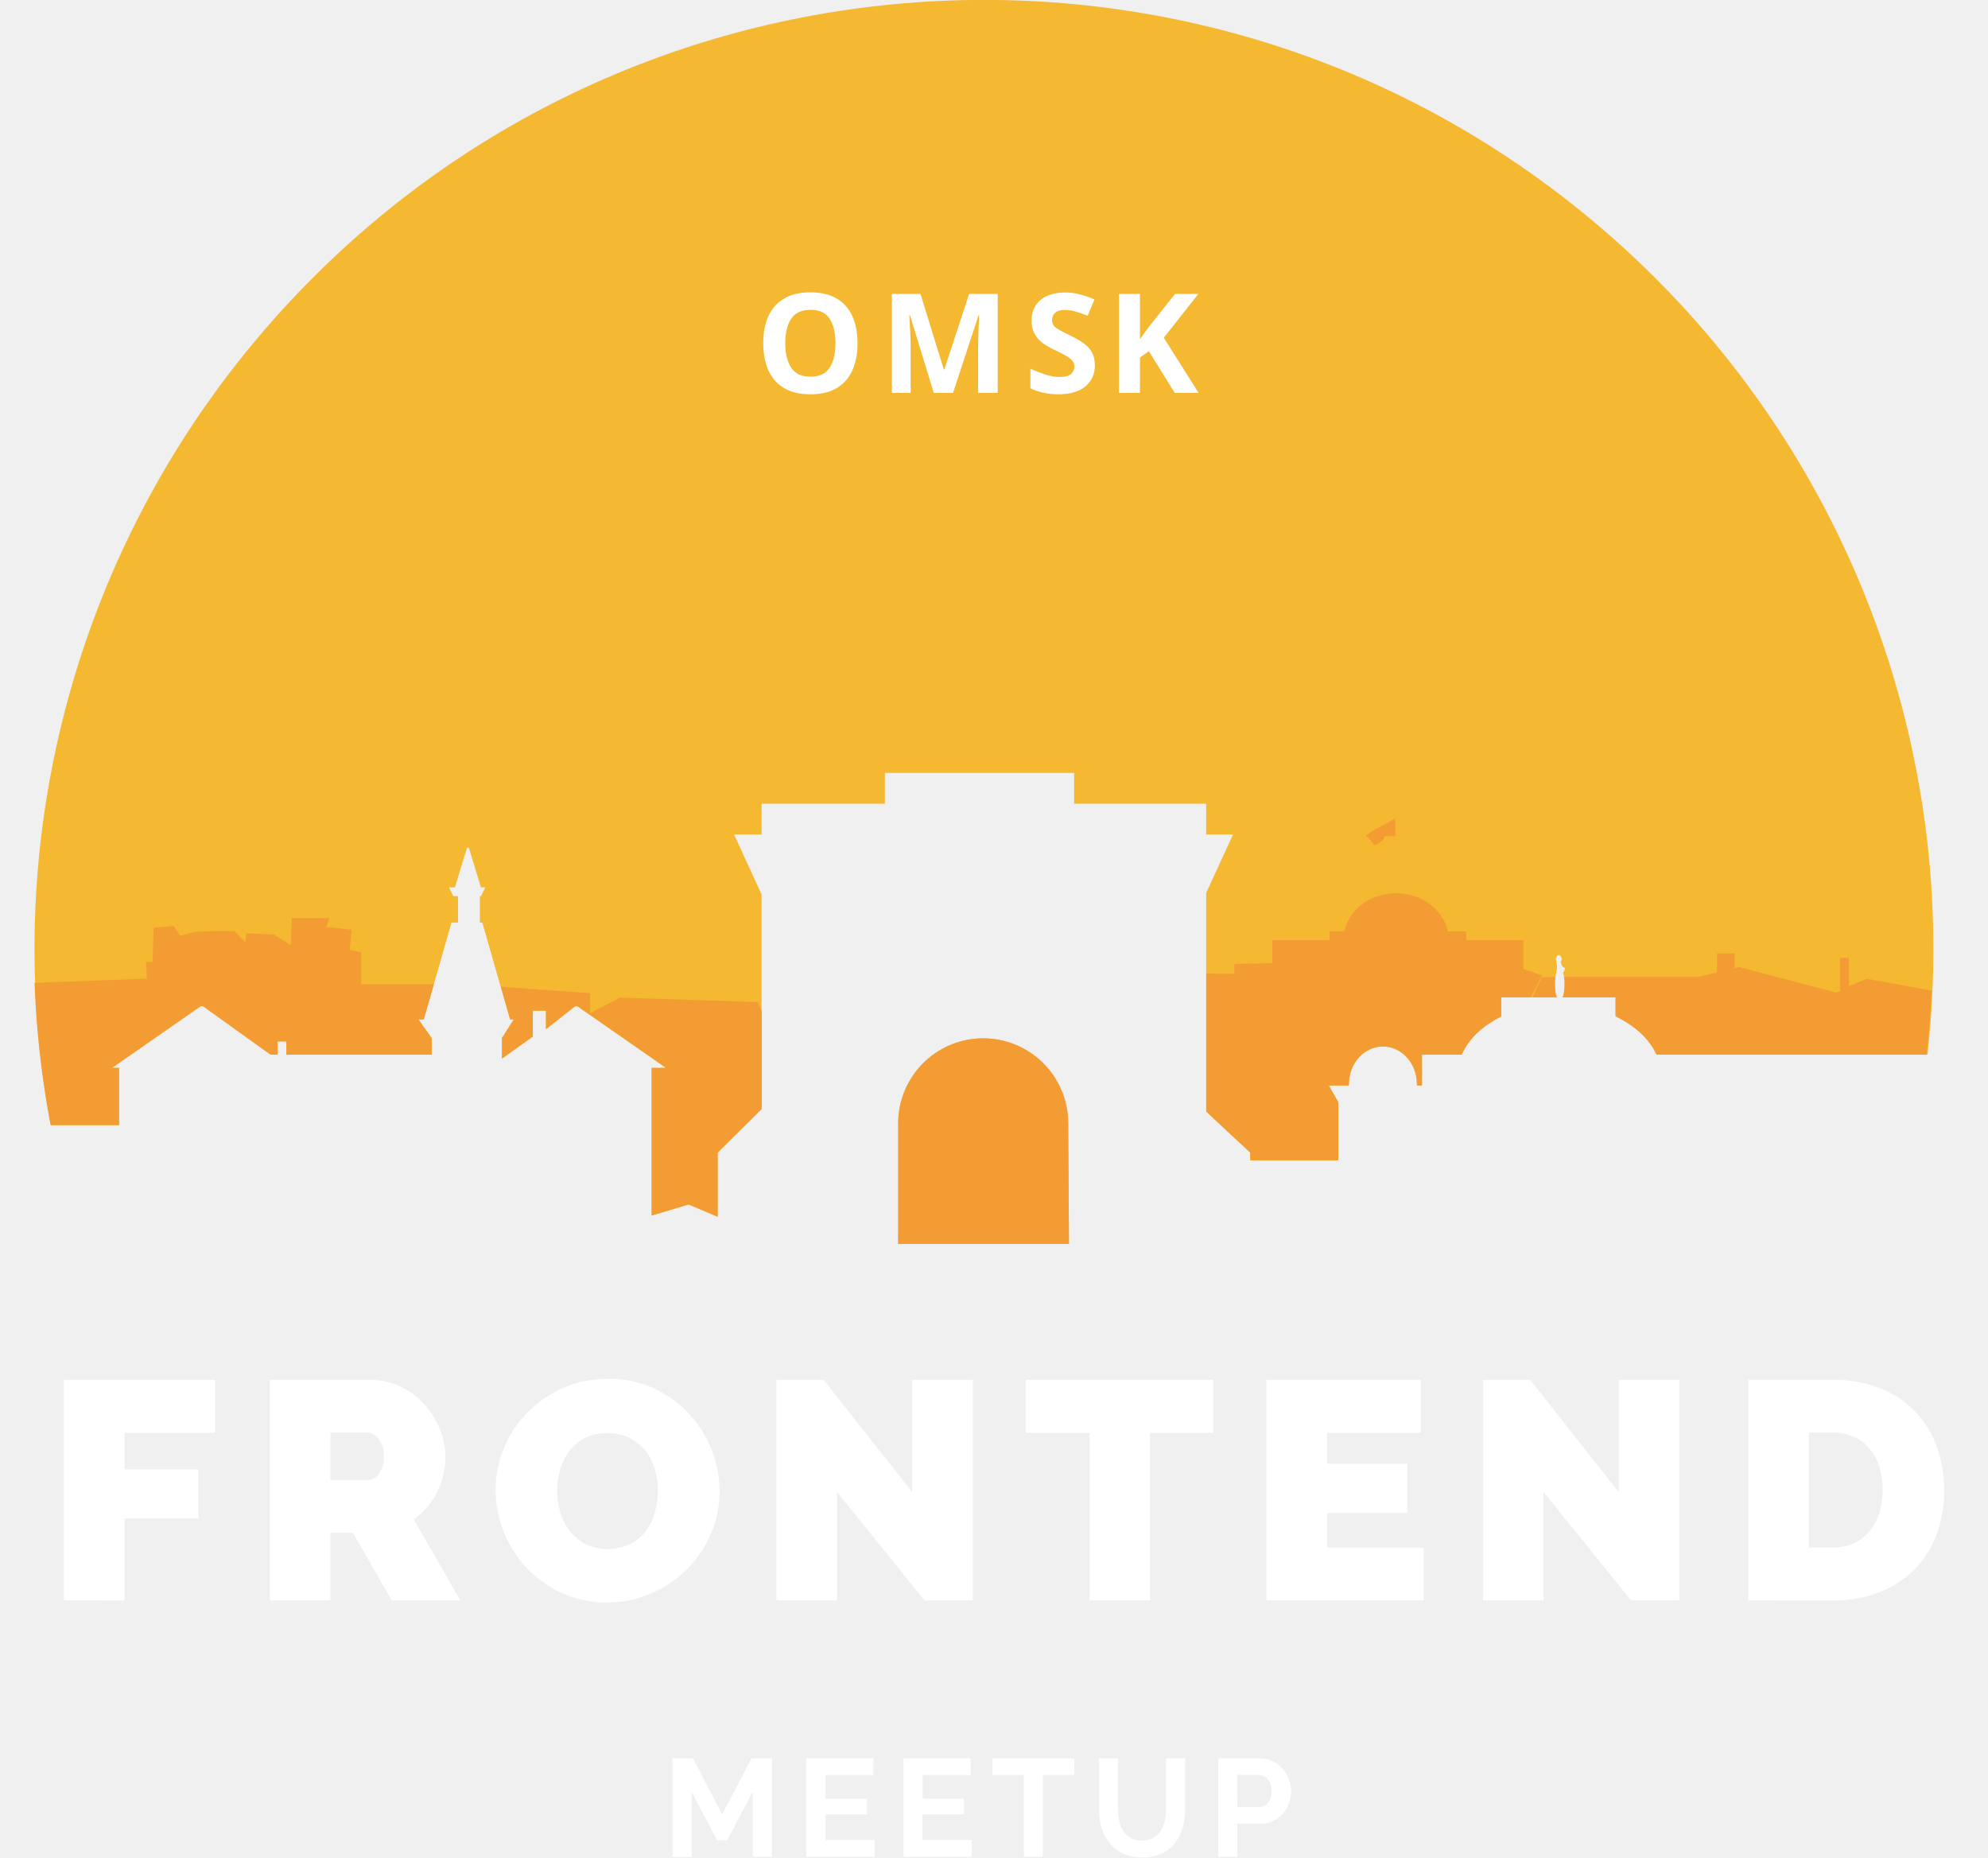
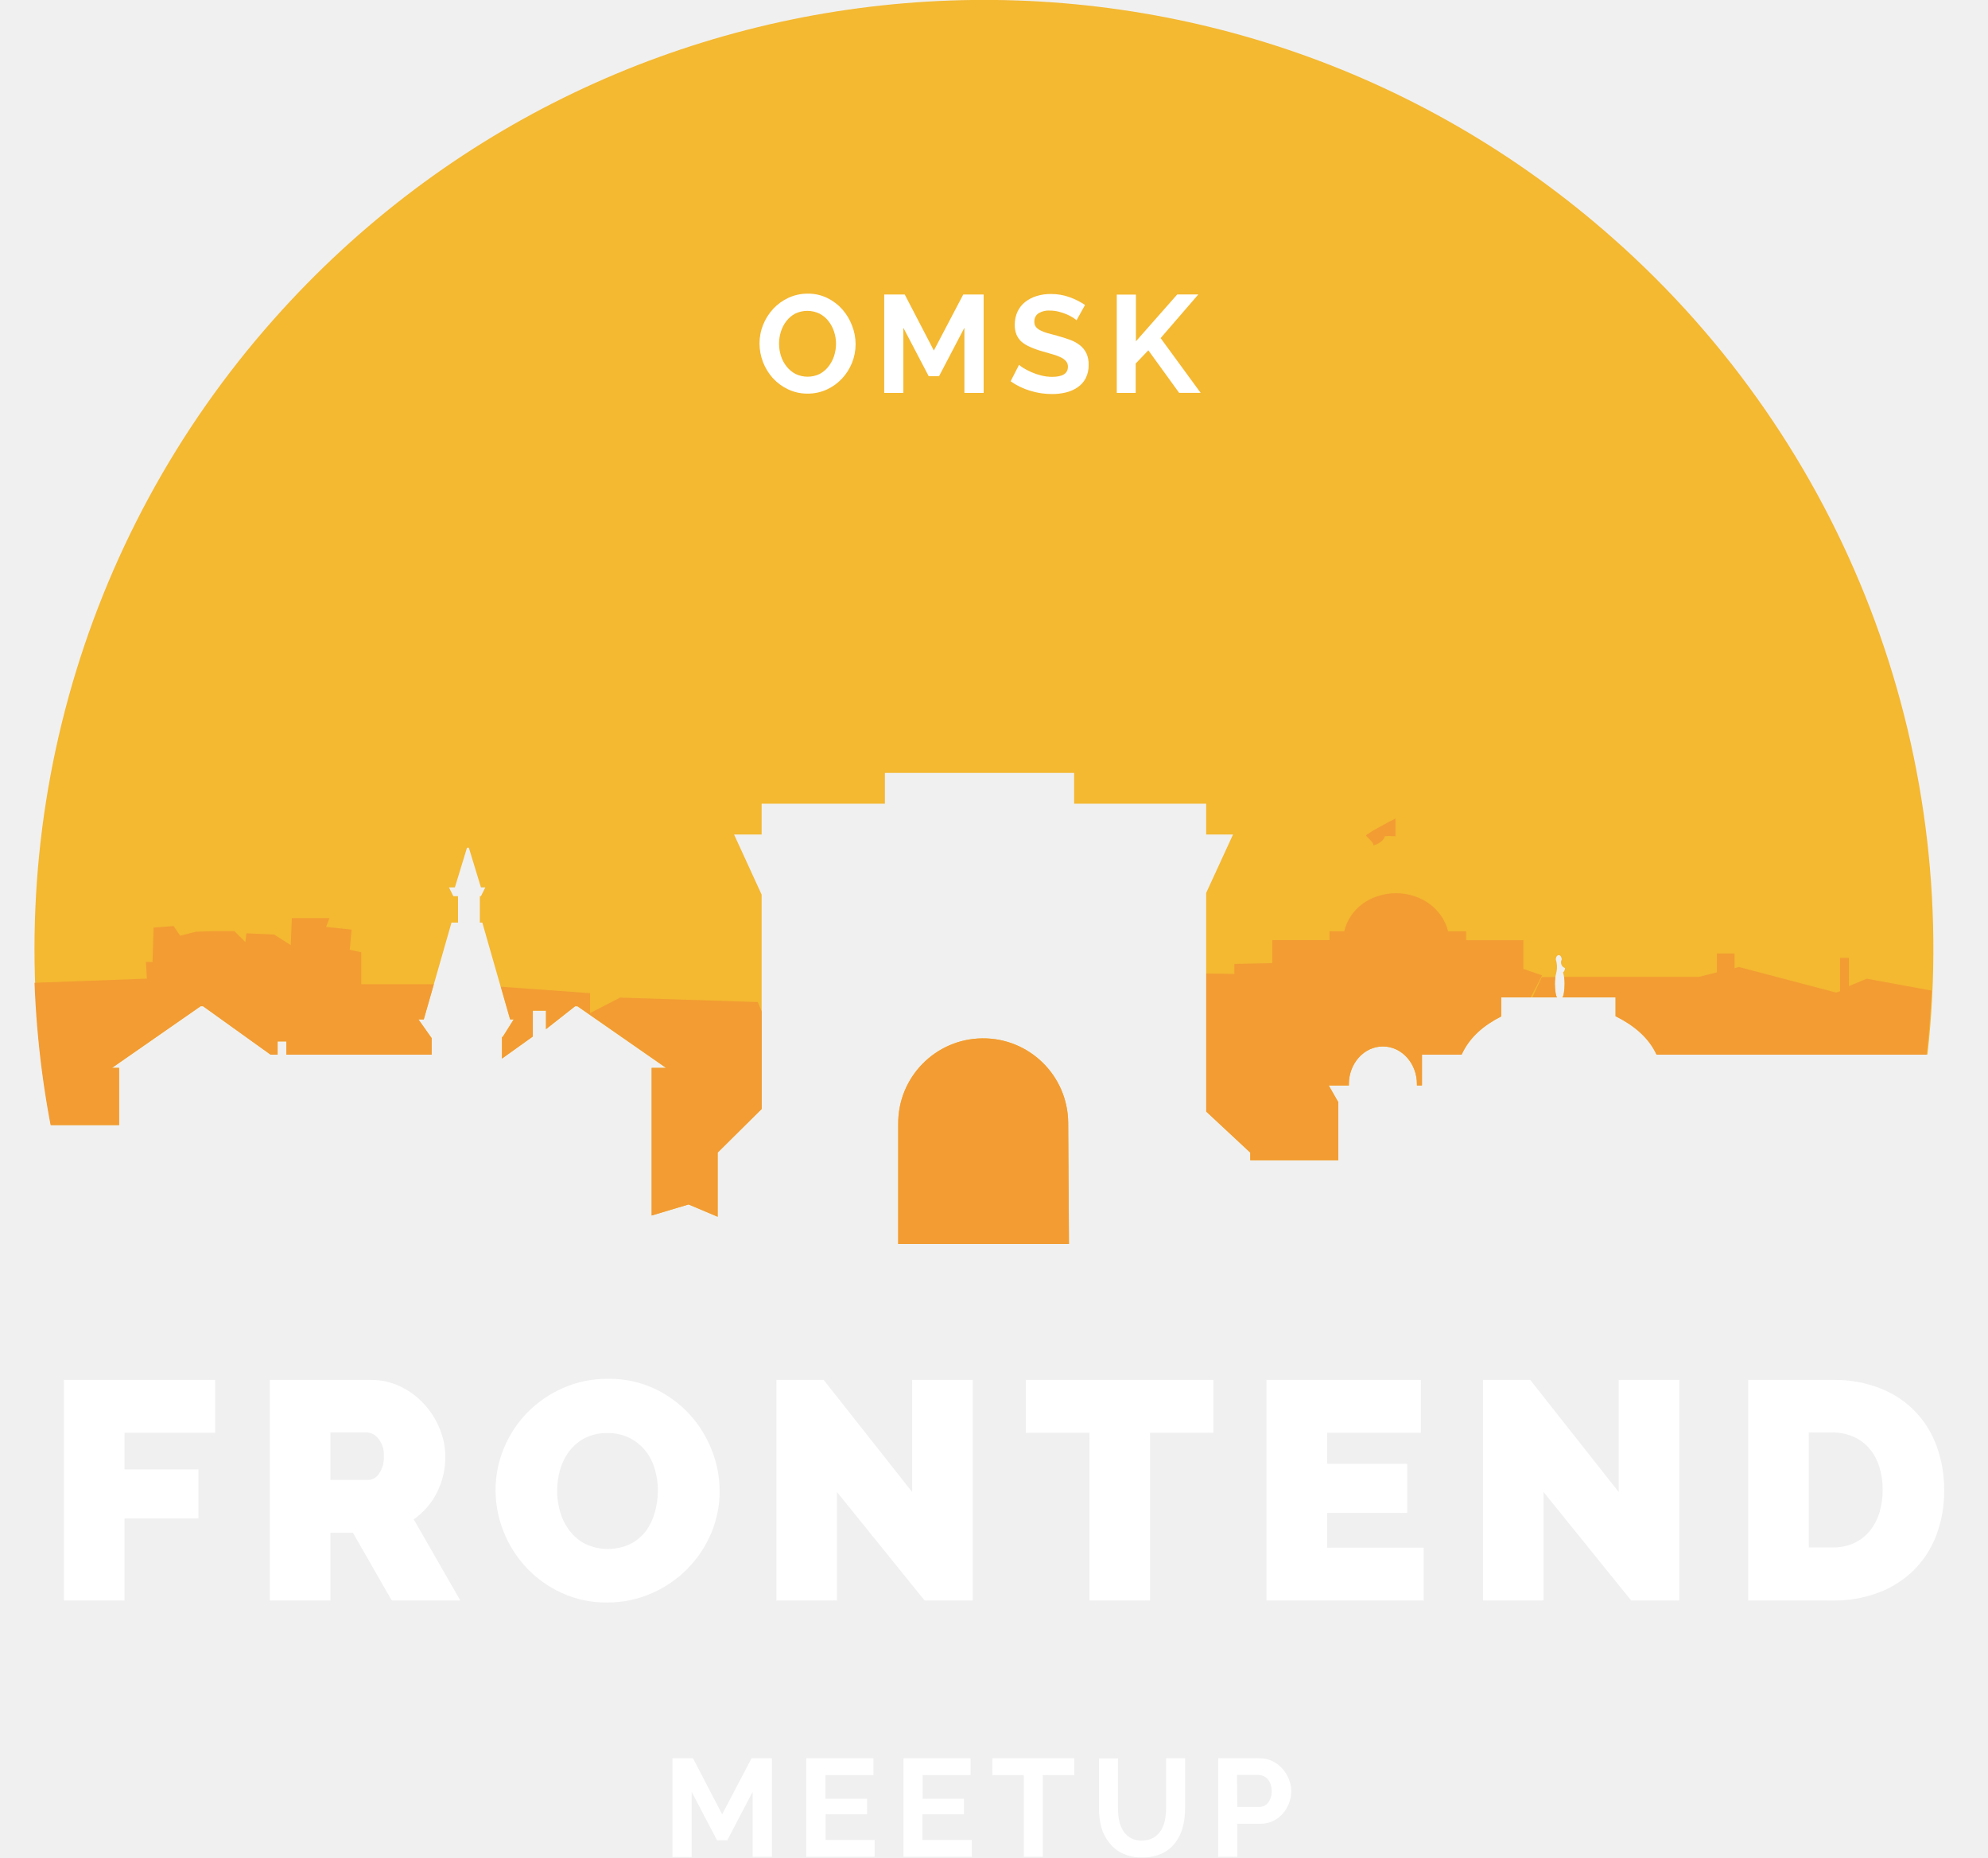
<svg xmlns="http://www.w3.org/2000/svg" viewBox="0 0 451.67 421.91">
  <defs>
-     <style>.cls-1{fill:none;}.cls-2{fill:#f4b831;}.cls-3,.cls-6{fill:#fff;}.cls-4{clip-path:url(#clip-path);}.cls-5{fill:#f29c33;}.cls-6{font-size:31.5px;font-family:Raleway-Bold, Raleway;font-weight:700;letter-spacing:0.1em;}.cls-7{letter-spacing:0.09em;}</style>
+     <style>.cls-1{fill:none;}.cls-2{fill:#f4b831;}.cls-3{fill:#fff;}.cls-4{clip-path:url(#clip-path);}.cls-5{fill:#f29c33;}</style>
    <clipPath id="clip-path">
      <circle class="cls-1" cx="223.39" cy="215.22" r="215.69" transform="translate(-85.85 239.62) rotate(-48.45)" />
    </clipPath>
  </defs>
  <g id="Layer_2" data-name="Layer 2">
    <g id="Layer_1-2" data-name="Layer 1">
      <path class="cls-2" d="M242.69,255a19.31,19.31,0,0,0-38.62.34v27.21h38.8Z" />
      <path class="cls-2" d="M27.06,255.56v-13H25.45l20.13-14h.55l15.34,11h1.6v-3h2v3h33v-3.75l-3-4.25h1.21l6.3-22h1.48v-6H103l-1-2h1.35l2.75-9h.42l2.75,9h1l-1,2h-.25v6h.56l6.3,22h.82l-2.52,4h-.15v4.9l7-5v-5.88h3v4.2l6.61-5.2h.55l20.13,14h-3.28V276.1l8.39-2.51,6.61,2.79V261.81l10-9.91V203.21l-6.26-13.65h6.26v-7h28v-7h43v7h30v7h6.1l-6.1,13.27v49.66l10,9.32v1.75h20V250.35l-2.17-3.79h4.58s0-.21,0-.31c0-4.71,3.46-8.55,7.73-8.55s7.73,3.83,7.73,8.55c0,.1,0,.31,0,.31h1.15v-7h9c1.85-4,5-6.64,9-8.68v-4.32h12.76c-.33,0-.56-1.79-.56-3.07a9.29,9.29,0,0,1,.29-2.39,5.56,5.56,0,0,0-.07-3.14c0-.57.3-1,.67-1s.67.46.67,1a1.37,1.37,0,0,0,.75,1.94,1.4,1.4,0,0,1-.45,1,8.4,8.4,0,0,1,.35,2.56c0,1.28-.23,3.07-.56,3.07h12.13v4.28c4,2,7.45,4.72,9.31,8.72h61.57a215.42,215.42,0,0,0-71.3-185.27c-89.14-79-225.46-70.81-304.48,18.33A215.31,215.31,0,0,0,11.59,255.56Z" />
      <path class="cls-3" d="M14.53,363.54v-50.1H48.89v12H28.29v8.33H45.08v11.15H28.29v18.63Z" />
      <path class="cls-3" d="M61.31,363.54v-50.1h23A15.23,15.23,0,0,1,91.09,315a17.59,17.59,0,0,1,5.33,4,18.47,18.47,0,0,1,3.49,5.57,16.72,16.72,0,0,1,1.27,6.31,17.83,17.83,0,0,1-1.91,8.15A16.6,16.6,0,0,1,94,345.12l10.58,18.42H89l-8.82-15.38H75.07v15.38Zm13.76-27.38h8.68a3,3,0,0,0,2.36-1.41,6.32,6.32,0,0,0,1.09-4,5.68,5.68,0,0,0-1.27-4,3.56,3.56,0,0,0-2.54-1.38H75.07Z" />
      <path class="cls-3" d="M137.94,364a24.09,24.09,0,0,1-10.37-2.19,25.65,25.65,0,0,1-8-5.75,26,26,0,0,1-5.15-8.15,25.23,25.23,0,0,1-1.83-9.46,24.59,24.59,0,0,1,1.91-9.53,25.27,25.27,0,0,1,5.33-8.08,26,26,0,0,1,8.11-5.57,25,25,0,0,1,10.27-2.08,24.11,24.11,0,0,1,10.37,2.19,25.41,25.41,0,0,1,8,5.79,26,26,0,0,1,5.12,8.19,25.5,25.5,0,0,1,1.8,9.38,24.33,24.33,0,0,1-1.91,9.49,25.7,25.7,0,0,1-5.29,8,26,26,0,0,1-8.08,5.61A24.68,24.68,0,0,1,137.94,364Zm-11.36-25.4a17,17,0,0,0,.71,4.9,12.78,12.78,0,0,0,2.12,4.2,10.67,10.67,0,0,0,3.56,3,12.06,12.06,0,0,0,10.27,0,10.44,10.44,0,0,0,3.56-3,13.06,13.06,0,0,0,2-4.27,18,18,0,0,0,.67-4.87,17.08,17.08,0,0,0-.71-4.9,12.1,12.1,0,0,0-2.15-4.16,10.88,10.88,0,0,0-3.6-2.89,11,11,0,0,0-5-1.09,10.88,10.88,0,0,0-5.12,1.13,10.52,10.52,0,0,0-3.56,3,12.7,12.7,0,0,0-2.08,4.23A17.59,17.59,0,0,0,126.58,338.56Z" />
      <path class="cls-3" d="M190.16,338.91v24.63H176.4v-50.1h10.73l20.11,25.47V313.44H221v50.1H210.06Z" />
      <path class="cls-3" d="M275.68,325.44H261.29v38.1H247.53v-38.1H233.06v-12h42.62Z" />
      <path class="cls-3" d="M323.45,351.54v12h-35.7v-50.1h35.07v12H301.51v7.06h18.21v11.15H301.51v7.9Z" />
      <path class="cls-3" d="M350.69,338.91v24.63H336.93v-50.1h10.73l20.11,25.47V313.44h13.76v50.1H370.59Z" />
      <path class="cls-3" d="M397.19,363.54v-50.1h19.26a28.2,28.2,0,0,1,10.94,2,22,22,0,0,1,12.7,13.3,28.67,28.67,0,0,1,1.62,9.7,28.3,28.3,0,0,1-1.8,10.34,22.39,22.39,0,0,1-5.12,7.9,22.94,22.94,0,0,1-8,5.08,28.57,28.57,0,0,1-10.37,1.8Zm30.55-25.12a17.15,17.15,0,0,0-.78-5.29,11.86,11.86,0,0,0-2.22-4.09,10,10,0,0,0-3.56-2.65,11.4,11.4,0,0,0-4.73-1h-5.5v26.11h5.5a11.21,11.21,0,0,0,4.8-1,10,10,0,0,0,3.56-2.75,12.13,12.13,0,0,0,2.19-4.16A17.61,17.61,0,0,0,427.74,338.42Z" />
      <g class="cls-4">
        <path class="cls-5" d="M204.06,282.56h38.8L242.69,255a19.31,19.31,0,0,0-38.62.34Z" />
        <path class="cls-5" d="M355.49,223.49c0,1.28-.23,3.07-.56,3.07h12.13v4.28c4,2,7.45,4.72,9.31,8.72h66.69v29.29l2,.38v13.33h3V229.8a24.83,24.83,0,0,1,3.61-2.55l-3.61-.65v-3h-6v2l-17.94-3.28L420.06,224v-6.42h-2v7.59l-.9.29-22.08-5.8-1,.27v-3.34h-4v4.28L386,221.9l-30.62,0A10.07,10.07,0,0,1,355.49,223.49Z" />
        <path class="cls-5" d="M348.16,226.56h5.67c-.33,0-.56-1.79-.56-3.07a10.66,10.66,0,0,1,.11-1.54H350.3Z" />
        <path class="cls-5" d="M274.06,221.13v31.36l10,9.32v1.75h20V250.35l-2.17-3.79h4.58s0-.21,0-.31c0-4.71,3.46-8.55,7.73-8.55s7.73,3.83,7.73,8.55c0,.1,0,.31,0,.31h1.15v-7h9c1.85-4,5-6.64,9-8.68v-4.32h6.68l2.6-5h0l-4.27-1.47v-6.53h-13v-2H329c-1.24-5-5.92-8.65-11.92-8.67h0c-6,.14-10.45,3.66-11.67,8.66h-3.33v2h-13v5.23l-8.63.18,0,2.27Z" />
        <path class="cls-5" d="M7.06,255.56h20v-13H25.45l20.13-14h.55l15.34,11h1.6v-3h2v3h33v-3.75l-3-4.25h1.21l2.29-8H82.06v-7.25l-2.6-.56.41-4.58-5.78-.62.75-2H66.31l-.25,6.14-3.77-2.4L56,212l-.25,2-2.51-2.5H48.73l-4.27.15-3.52.9-1.51-2.2-4.52.37-.25,7.78H33.16l.22,3.8-27.16,1,.69-5.72-5.4-.89L0,277.56H7.06Z" />
        <polygon class="cls-5" points="113.79 224.14 115.92 231.56 116.73 231.56 114.21 235.56 114.06 235.56 114.06 240.45 121.06 235.44 121.06 230.57 121.06 229.56 124.06 229.56 124.06 230.57 124.06 233.76 130.67 228.56 131.22 228.56 151.34 242.56 148.06 242.56 148.06 276.1 156.45 273.59 163.06 276.38 163.06 261.81 173.06 251.9 173.06 229.73 172.16 227.62 140.88 226.61 134.06 230.13 134.06 225.6 113.79 224.14" />
        <path class="cls-5" d="M312,191.89c-.18.4,2.39-.59,2.58-1.88.12-.2,1.46-.1,2.46-.07v-4c-1,.45-6.83,3.61-6.68,3.86S312.2,191.48,312,191.89Z" />
      </g>
      <path class="cls-3" d="M171,421.76V407l-5.76,11H162.9l-5.76-11v14.81h-4.35V399.39h4.66l6.62,12.73,6.68-12.73h4.63v22.37Z" />
      <path class="cls-3" d="M198.71,417.94v3.81H183.19V399.39h15.25v3.81h-10.9v5.39H197v3.53h-9.42v5.83Z" />
      <path class="cls-3" d="M220.8,417.94v3.81H205.27V399.39h15.25v3.81h-10.9v5.39H219v3.53h-9.42v5.83Z" />
      <path class="cls-3" d="M244.08,403.2h-7.15v18.55h-4.32V403.2h-7.15v-3.81h18.62Z" />
      <path class="cls-3" d="M259.45,418.07a5,5,0,0,0,2.6-.63,5.08,5.08,0,0,0,1.7-1.64,6.78,6.78,0,0,0,.91-2.32,13.37,13.37,0,0,0,.27-2.69v-11.4h4.32v11.4a16.31,16.31,0,0,1-.55,4.32,9.9,9.9,0,0,1-1.73,3.53,8.29,8.29,0,0,1-3,2.39,10.28,10.28,0,0,1-4.44.88,10.16,10.16,0,0,1-4.55-.93,8.48,8.48,0,0,1-3-2.46A9.8,9.8,0,0,1,250.2,415a16.71,16.71,0,0,1-.52-4.19v-11.4H254v11.4a13.53,13.53,0,0,0,.27,2.72,6.75,6.75,0,0,0,.91,2.32,4.74,4.74,0,0,0,4.24,2.24Z" />
      <path class="cls-3" d="M276.77,421.76V399.39h9.48a6.35,6.35,0,0,1,2.85.65,7.39,7.39,0,0,1,2.25,1.7,8.05,8.05,0,0,1,1.48,2.39,7.21,7.21,0,0,1,.54,2.69,7.76,7.76,0,0,1-.5,2.76,7.65,7.65,0,0,1-1.42,2.38,7,7,0,0,1-2.2,1.67,6.38,6.38,0,0,1-2.84.63h-5.29v7.5Zm4.35-11.31h5a2.49,2.49,0,0,0,2-1,4,4,0,0,0,.8-2.65,4.36,4.36,0,0,0-.25-1.53,3.72,3.72,0,0,0-.66-1.15,2.64,2.64,0,0,0-1-.71,2.81,2.81,0,0,0-1.12-.24h-4.85Z" />
-       <text class="cls-6" transform="translate(171.58 89.25)">OMS<tspan class="cls-7" x="79.82" y="0">K</tspan>
-       </text>
+       <path class="cls-3" d="M183.45,89.41a10.16,10.16,0,0,1-4.46-1,11,11,0,0,1-3.43-2.55,11.83,11.83,0,0,1-3-7.83,11.24,11.24,0,0,1,.83-4.28,11.83,11.83,0,0,1,2.3-3.62,11,11,0,0,1,3.48-2.5,10.34,10.34,0,0,1,4.38-.93,9.82,9.82,0,0,1,4.43,1,11,11,0,0,1,3.42,2.6A12,12,0,0,1,193.6,74a11.52,11.52,0,0,1,.79,4.16,11.31,11.31,0,0,1-.82,4.27A11.6,11.6,0,0,1,191.3,86a10.91,10.91,0,0,1-3.47,2.49A10.32,10.32,0,0,1,183.45,89.41ZM177,78.07a9,9,0,0,0,.44,2.8,7.49,7.49,0,0,0,1.28,2.39,6.33,6.33,0,0,0,2,1.67,6.34,6.34,0,0,0,5.54,0,6.35,6.35,0,0,0,2-1.72,7.66,7.66,0,0,0,1.26-2.41,9,9,0,0,0,.42-2.72,8.71,8.71,0,0,0-.46-2.8,7.76,7.76,0,0,0-1.29-2.39,6.17,6.17,0,0,0-2-1.65,6.38,6.38,0,0,0-5.53,0,6.21,6.21,0,0,0-2,1.7,7.66,7.66,0,0,0-1.24,2.39A9,9,0,0,0,177,78.07Z" />
+       <path class="cls-3" d="M219.11,89.25V74.45l-5.76,11H211l-5.76-11V89.25h-4.35V66.89h4.66l6.62,12.73,6.68-12.73h4.63V89.25Z" />
+       <path class="cls-3" d="M244.59,72.75a5.36,5.36,0,0,0-.8-.6,9.7,9.7,0,0,0-1.42-.74,12.26,12.26,0,0,0-1.81-.61,7.92,7.92,0,0,0-2-.25,4.45,4.45,0,0,0-2.68.66,2.19,2.19,0,0,0-.88,1.86,1.91,1.91,0,0,0,.33,1.15,2.86,2.86,0,0,0,1,.8,8,8,0,0,0,1.59.63q1,.28,2.22.6,1.64.44,3,.95a8.08,8.08,0,0,1,2.27,1.26,5.2,5.2,0,0,1,1.43,1.81,6,6,0,0,1,.5,2.6,6.48,6.48,0,0,1-.68,3.07A5.69,5.69,0,0,1,244.8,88a7.93,7.93,0,0,1-2.65,1.15,13.3,13.3,0,0,1-3.13.36,16.83,16.83,0,0,1-5-.76,15.35,15.35,0,0,1-4.41-2.14l1.92-3.75a6.06,6.06,0,0,0,1,.74,15.46,15.46,0,0,0,1.75.91,13.52,13.52,0,0,0,2.24.77,10.09,10.09,0,0,0,2.52.32q3.59,0,3.59-2.3a1.88,1.88,0,0,0-.41-1.23,3.47,3.47,0,0,0-1.17-.88,11.2,11.2,0,0,0-1.83-.69l-2.39-.69a20.36,20.36,0,0,1-2.79-1,7.34,7.34,0,0,1-2-1.23A4.6,4.6,0,0,1,230.94,76a5.67,5.67,0,0,1-.39-2.22,7,7,0,0,1,.63-3,6.11,6.11,0,0,1,1.75-2.2,7.92,7.92,0,0,1,2.6-1.34,10.74,10.74,0,0,1,3.18-.46,12.36,12.36,0,0,1,4.35.74,16.2,16.2,0,0,1,3.46,1.75Z" />
+       <path class="cls-3" d="M253.73,89.25V66.92h4.35V77.53l9.39-10.65h4.79l-8.57,9.92,9.1,12.44H267.9l-7-9.67-2.87,3v6.68Z" />
    </g>
  </g>
</svg>
